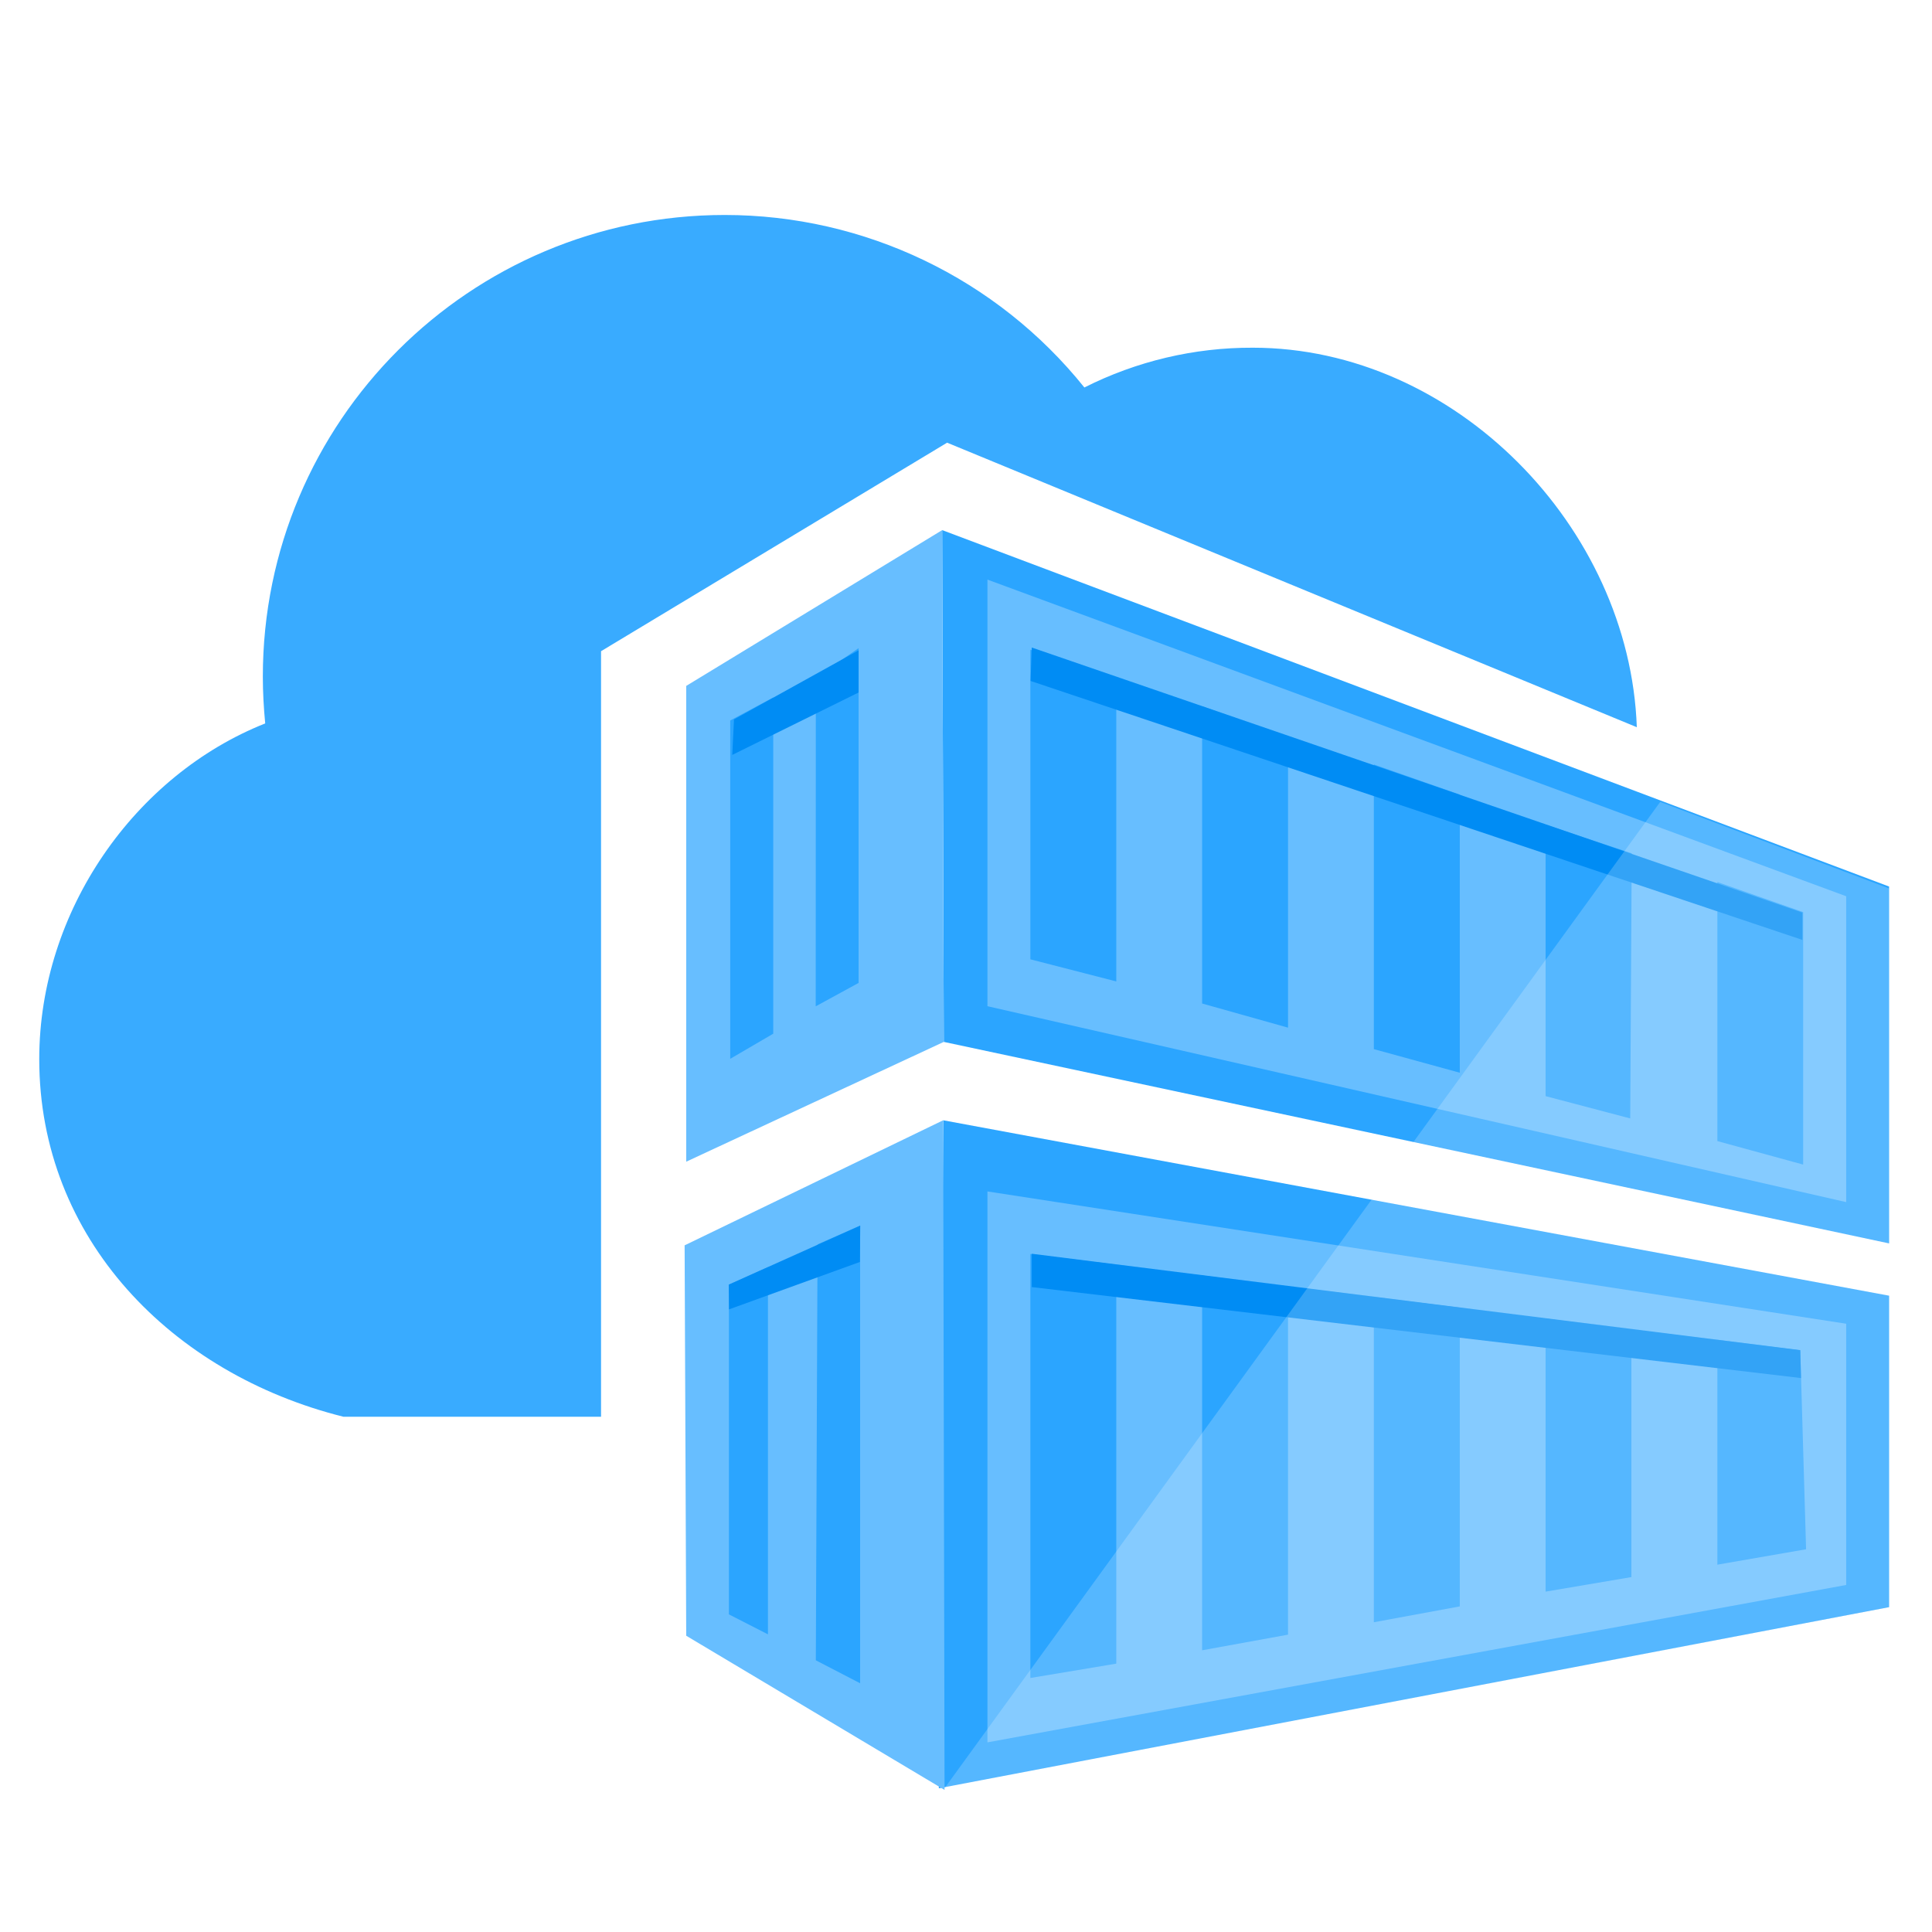
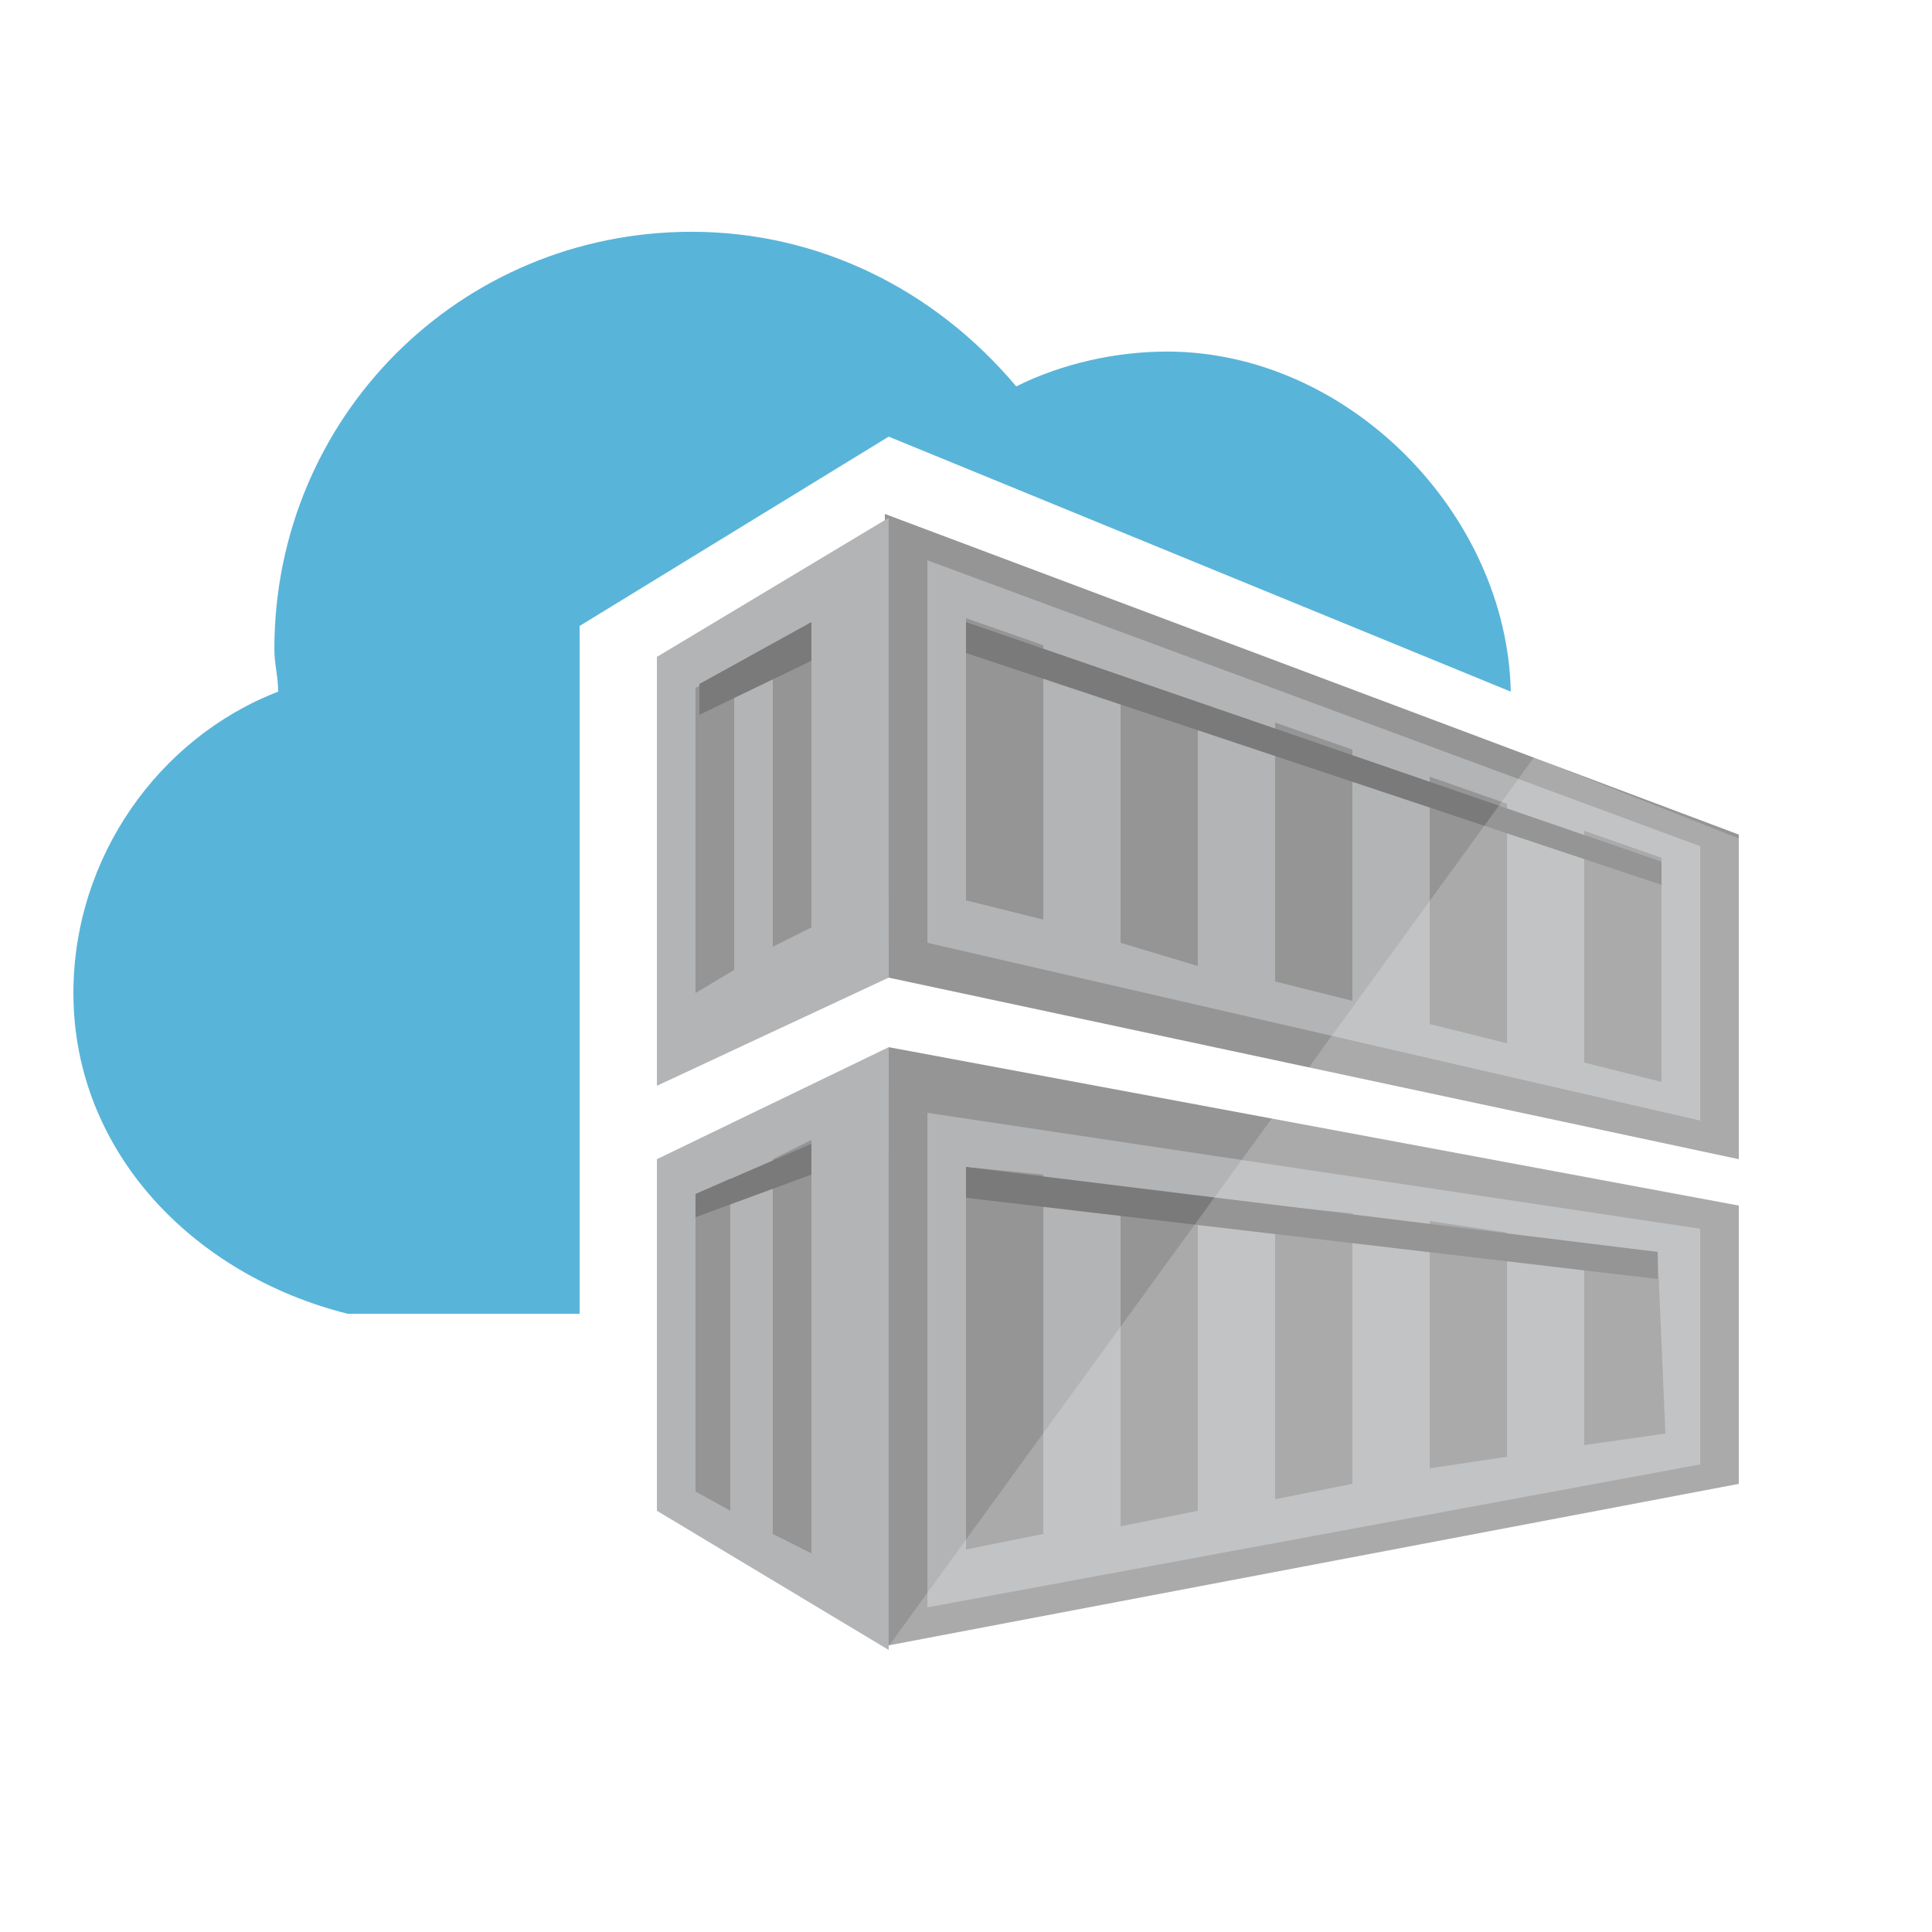
<svg xmlns="http://www.w3.org/2000/svg" xmlns:xlink="http://www.w3.org/1999/xlink" width="70pt" height="70pt" viewBox="0 0 70 70" version="1.1">
  <defs>
    <filter id="alpha" filterUnits="objectBoundingBox" x="0%" y="0%" width="100%" height="100%">
      <feColorMatrix type="matrix" in="SourceGraphic" values="0 0 0 0 1 0 0 0 0 1 0 0 0 0 1 0 0 0 1 0" />
    </filter>
    <mask id="mask0">
      <g filter="url(#alpha)">
-         <rect x="0" y="0" width="70" height="70" style="fill:rgb(0,0,0);fill-opacity:0.2;stroke:none;" />
+         <rect x="0" y="0" width="70" height="70" style="fill:rgb(0%,0%,0%);fill-opacity:0.2;stroke:none;" />
      </g>
    </mask>
    <clipPath id="clip1">
      <rect x="0" y="0" width="70" height="70" />
    </clipPath>
    <g id="surface5" clip-path="url(#clip1)">
-       <path style=" stroke:none;fill-rule:nonzero;fill:rgb(255,255,255);fill-opacity:1;" d="M 68.445 32.191 L 68.445 58.23 L 34.223 64.789 L 60.152 29.055 Z M 68.445 32.191 " />
+       <path style=" stroke:none;fill-rule:nonzero;fill:rgb(100%,100%,100%);fill-opacity:1;" d="M 63 30.379 L 63 53.762 L 32.199 59.641 L 55.578 27.441 Z M 63 30.379 " />
    </g>
  </defs>
  <g id="surface1">
-     <path style=" stroke:none;fill-rule:nonzero;fill:rgb(57,171,255);fill-opacity:1;" d="M 21.777 51.332 L 12.445 51.332 C 6.223 49.777 1.422 44.875 1.422 38.375 C 1.422 32.996 4.895 28.082 9.609 26.211 C 9.555 25.648 9.523 25.082 9.523 24.516 C 9.523 15.273 17.02 7.789 26.258 7.789 C 31.324 7.789 36.117 10.086 39.289 14.039 C 41.18 13.086 43.27 12.59 45.391 12.598 C 52.707 12.598 59.047 19.09 59.305 26.348 L 34.316 16.039 L 21.777 23.594 Z M 21.777 51.332 " />
-     <path style=" stroke:none;fill-rule:nonzero;fill:rgb(43,165,255);fill-opacity:1;" d="M 68.445 58.23 L 34.016 64.793 L 34.176 40.59 L 68.445 46.945 Z M 34.137 19.207 L 68.445 32.121 L 68.445 45.051 L 34.195 37.75 " />
-     <path style=" stroke:none;fill-rule:nonzero;fill:rgb(103,190,255);fill-opacity:1;" d="M 34.195 37.75 L 24.863 42.09 L 24.863 24.852 L 34.137 19.207 M 66.891 43.555 L 35.777 36.457 L 35.777 21 L 66.891 32.473 Z M 49.777 38.012 L 52.891 38.867 L 52.891 28.789 L 49.777 27.699 Z M 46.668 26.707 L 43.555 25.586 L 43.555 36.359 L 46.668 37.234 Z M 56 39.715 L 59.066 40.523 L 59.121 30.918 L 56 29.879 Z M 37.332 34.758 L 40.445 35.559 L 40.445 24.562 L 37.332 23.539 Z M 65.332 33.047 L 62.223 31.957 L 62.223 41.344 L 65.332 42.195 Z M 35.777 43.168 L 35.777 63.129 L 66.891 57.426 L 66.891 47.961 Z M 37.332 60.797 L 37.332 45.434 L 40.445 45.824 L 40.445 60.277 Z M 46.668 59.227 L 43.555 59.793 L 43.555 46.211 L 46.668 46.668 Z M 49.777 58.777 L 49.777 46.988 L 52.891 47.379 L 52.891 58.203 Z M 59.109 57.141 L 56 57.668 L 56 47.77 L 59.109 48.223 Z M 65.438 56.133 L 62.223 56.691 L 62.223 48.547 L 65.227 48.922 Z M 65.438 56.133 " />
-     <path style=" stroke:none;fill-rule:nonzero;fill:rgb(43,165,255);fill-opacity:1;" d="M 28.016 37.453 L 26.457 38.363 L 26.457 26.105 L 28.016 25.27 Z M 31.109 23.484 L 29.559 24.555 L 29.555 36.461 L 31.109 35.613 Z M 31.109 23.484 " />
-     <path style=" stroke:none;fill-rule:nonzero;fill:rgb(103,190,255);fill-opacity:1;" d="M 24.863 59.266 L 24.805 45.121 L 34.172 40.59 L 34.223 64.852 " />
-     <path style=" stroke:none;fill-rule:nonzero;fill:rgb(43,165,255);fill-opacity:1;" d="M 27.824 59.215 L 26.41 58.492 L 26.41 46.547 L 27.824 45.91 Z M 31.164 44.406 L 29.621 45.086 L 29.559 60.156 L 31.164 60.988 Z M 31.164 44.406 " />
-     <path style=" stroke:none;fill-rule:nonzero;fill:rgb(0,140,244);fill-opacity:1;" d="M 65.305 34.055 L 37.34 24.672 L 37.383 23.461 L 65.305 33.066 Z M 65.227 48.918 L 37.383 45.426 L 37.383 46.633 L 65.254 49.93 Z M 31.109 25.09 L 31.109 23.562 L 26.594 26.066 L 26.531 27.352 Z M 26.414 47.441 L 31.156 45.723 L 31.168 44.406 L 26.406 46.543 Z M 26.414 47.441 " />
+     <path style=" stroke:none;fill-rule:nonzero;fill:rgb(34.902%,70.588%,85.098%);fill-opacity:1;" d="M 21 47.602 L 12.602 47.602 C 7 46.199 2.66 41.719 2.66 35.98 C 2.66 31.078 5.738 26.738 10.078 25.059 C 10.078 24.5 9.941 24.078 9.941 23.52 C 9.941 15.121 16.66 8.398 25.059 8.398 C 29.68 8.398 33.879 10.5 36.82 14 C 38.5 13.16 40.461 12.738 42.281 12.738 C 48.859 12.738 54.602 18.621 54.738 25.059 L 32.199 15.82 L 21 22.68 Z M 21 47.602 " />
+     <path style=" stroke:none;fill-rule:nonzero;fill:rgb(58.431%,58.431%,58.431%);fill-opacity:1;" d="M 63 53.762 L 32.059 59.641 L 32.199 37.941 L 63 43.68 Z M 32.059 18.621 L 63 30.238 L 63 42 L 32.199 35.422 " />
+     <path style=" stroke:none;fill-rule:nonzero;fill:rgb(70.196%,70.588%,70.98%);fill-opacity:1;" d="M 32.199 35.422 L 23.801 39.34 L 23.801 23.801 L 32.199 18.762 M 61.602 40.602 L 33.602 34.16 L 33.602 20.301 L 61.602 30.66 Z M 46.199 35.559 L 49 36.262 L 49 27.16 L 46.199 26.18 Z M 43.398 25.48 L 40.602 24.5 L 40.602 34.16 L 43.398 35 Z M 51.801 37.102 L 54.602 37.801 L 54.602 29.121 L 51.801 28.141 Z M 35 32.621 L 37.801 33.32 L 37.801 23.379 L 35 22.398 C 35 22.539 35 32.621 35 32.621 Z M 60.199 31.078 L 57.398 30.102 L 57.398 38.5 L 60.199 39.199 Z M 33.602 40.32 L 33.602 58.238 L 61.602 53.059 L 61.602 44.52 Z M 35 56.141 L 35 42.281 L 37.801 42.559 L 37.801 55.578 Z M 43.398 54.738 L 40.602 55.301 L 40.602 43.121 L 43.398 43.539 C 43.398 43.398 43.398 54.738 43.398 54.738 Z M 46.199 54.32 L 46.199 43.68 L 49 43.961 L 49 53.762 Z M 54.602 52.781 L 51.801 53.199 L 51.801 44.238 L 54.602 44.66 Z M 60.34 51.941 L 57.398 52.359 L 57.398 45.078 L 60.059 45.359 Z M 60.34 51.941 " />
+     <path style=" stroke:none;fill-rule:nonzero;fill:rgb(58.431%,58.431%,58.431%);fill-opacity:1;" d="M 26.602 35.141 L 25.199 35.98 L 25.199 24.922 L 26.602 24.219 C 26.602 24.078 26.602 35.141 26.602 35.141 Z M 29.398 22.539 L 28 23.52 L 28 34.301 L 29.398 33.602 Z M 29.398 22.539 " />
+     <path style=" stroke:none;fill-rule:nonzero;fill:rgb(70.196%,70.588%,70.98%);fill-opacity:1;" d="M 23.801 54.738 L 23.801 42 L 32.199 37.941 L 32.199 59.781 " />
+     <path style=" stroke:none;fill-rule:nonzero;fill:rgb(58.431%,58.431%,58.431%);fill-opacity:1;" d="M 26.461 54.738 L 25.199 54.039 L 25.199 43.262 L 26.461 42.699 Z M 29.398 41.301 L 28 42 L 28 55.578 L 29.398 56.281 Z M 29.398 41.301 " />
+     <path style=" stroke:none;fill-rule:nonzero;fill:rgb(47.843%,47.843%,47.843%);fill-opacity:1;" d="M 60.199 32.059 L 35 23.66 L 35 22.539 L 60.199 31.219 Z M 60.059 45.359 L 35 42.281 L 35 43.398 L 60.059 46.34 Z M 29.398 23.941 L 29.398 22.539 L 25.34 24.781 L 25.34 25.898 Z M 25.199 44.102 L 29.398 42.559 L 29.398 41.441 L 25.199 43.262 Z M 25.199 44.102 " />
    <use xlink:href="#surface5" mask="url(#mask0)" />
  </g>
</svg>
